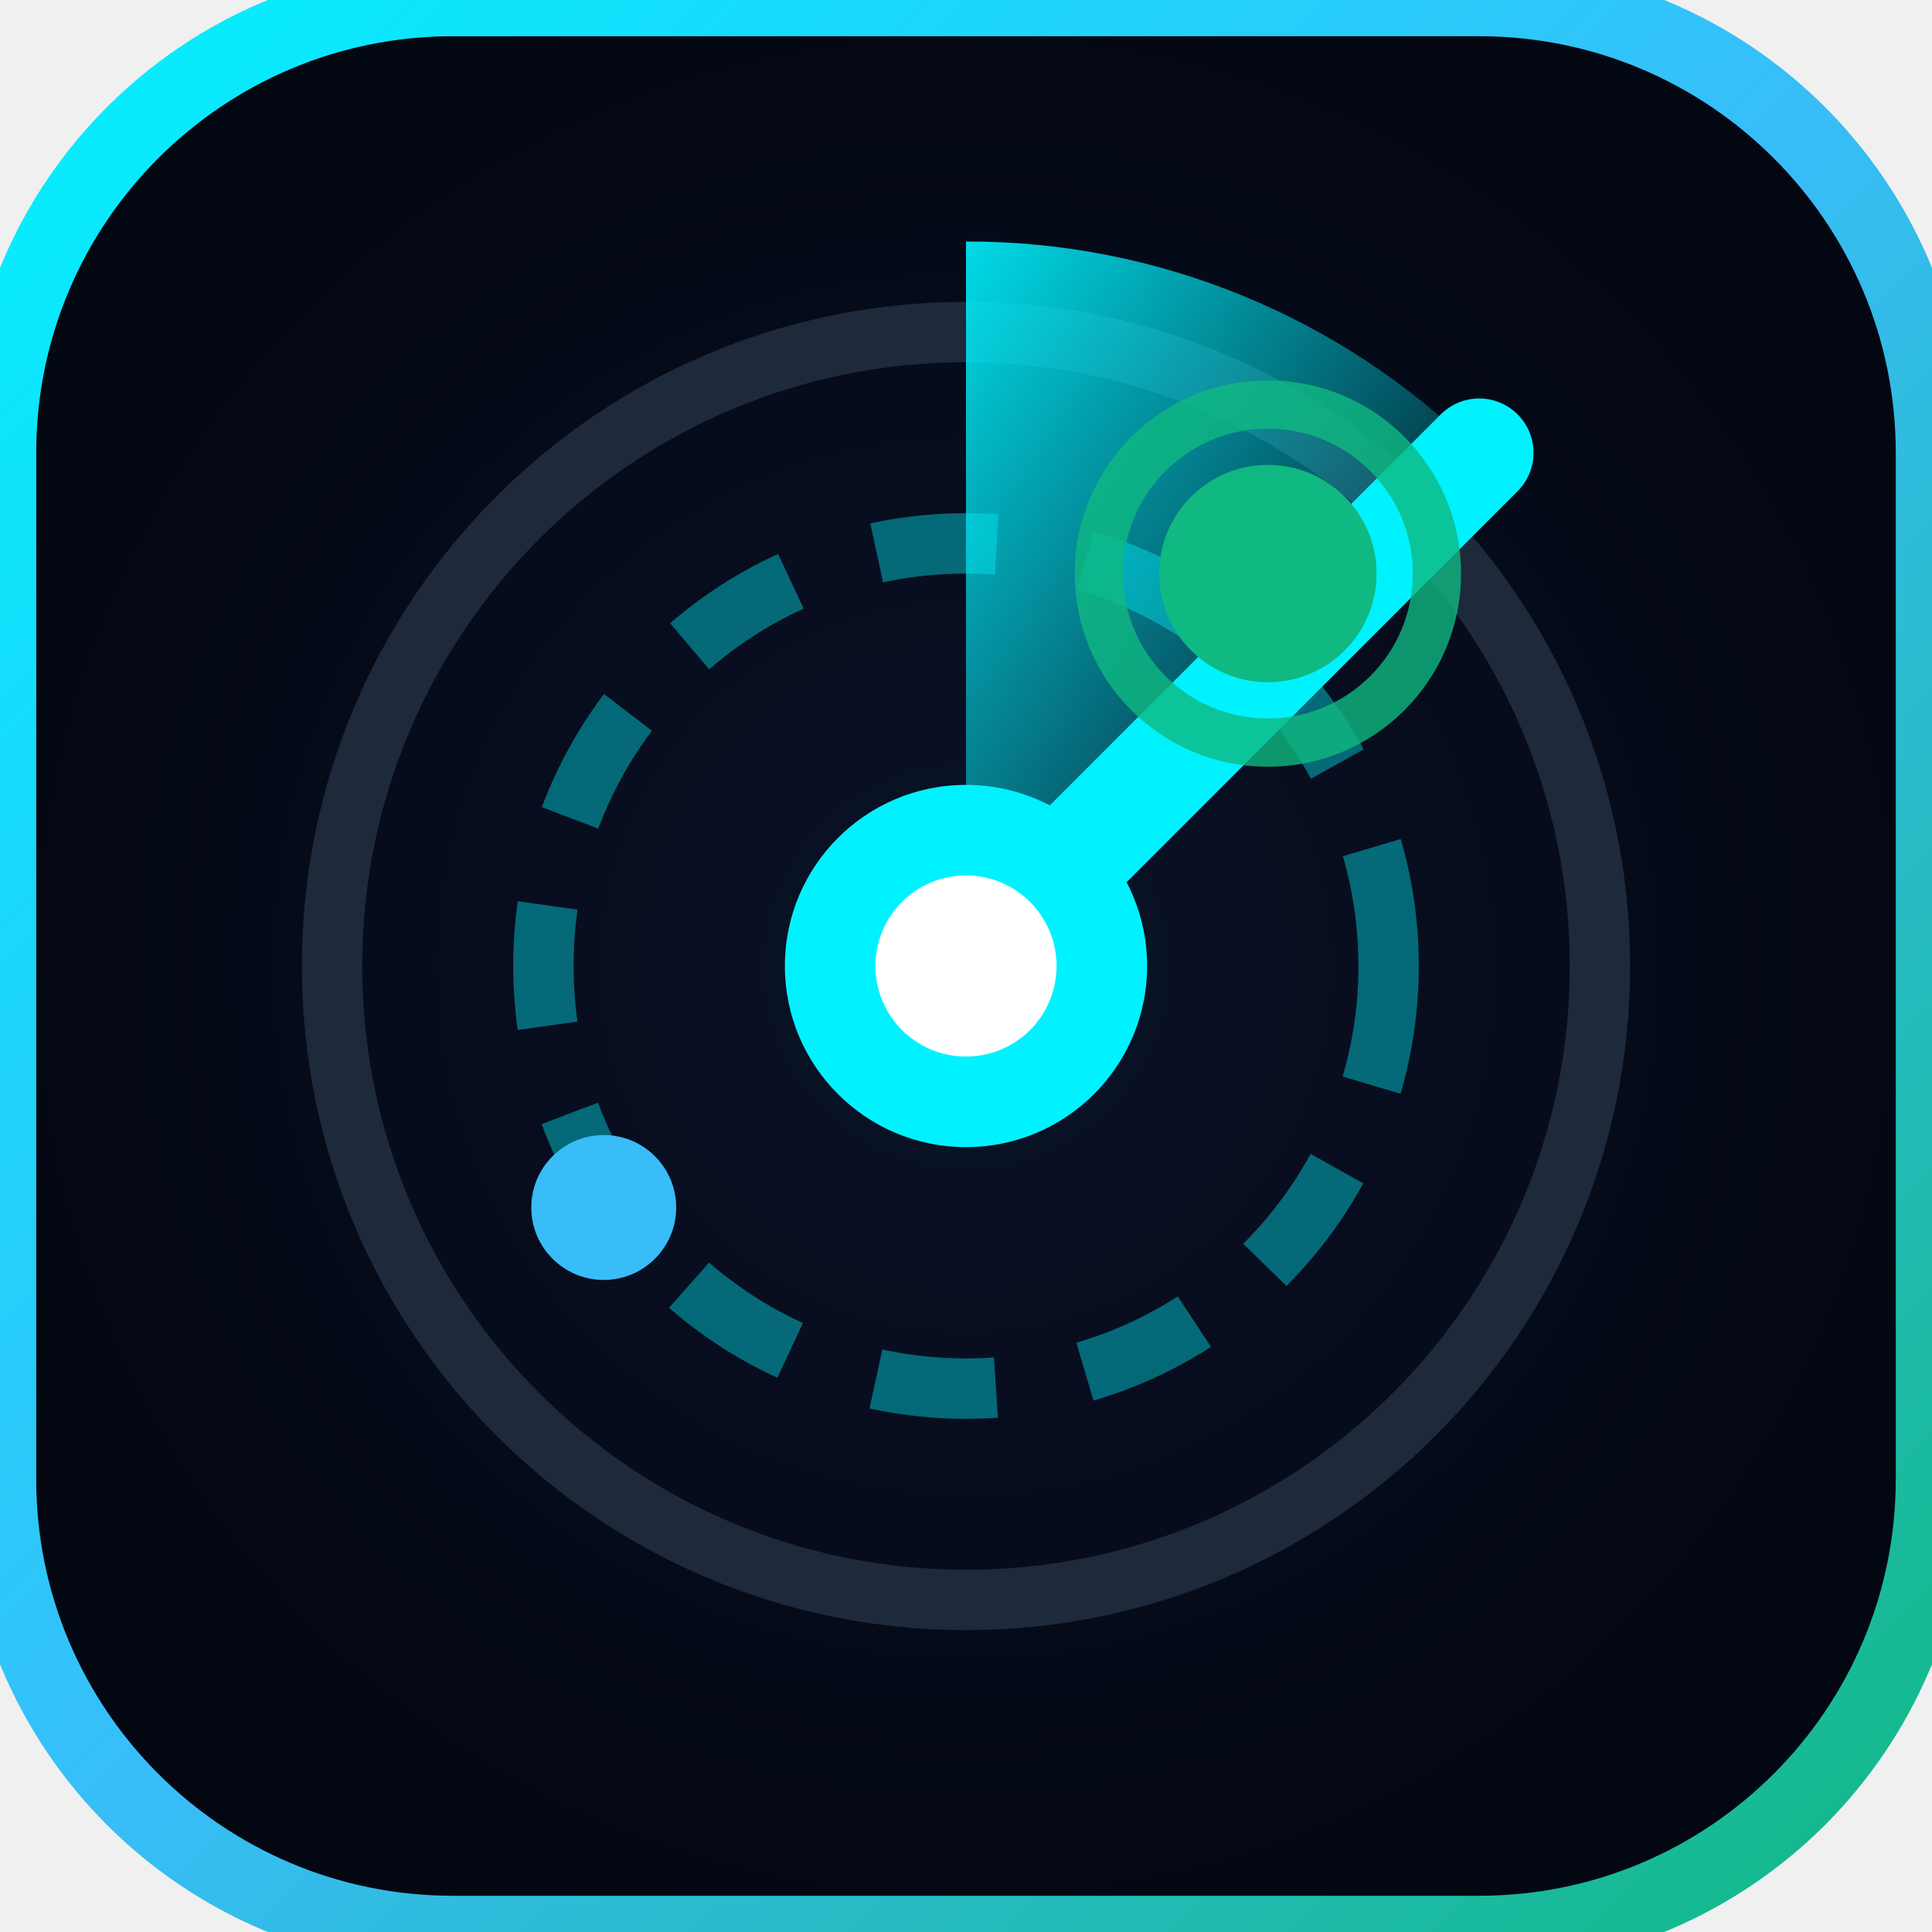
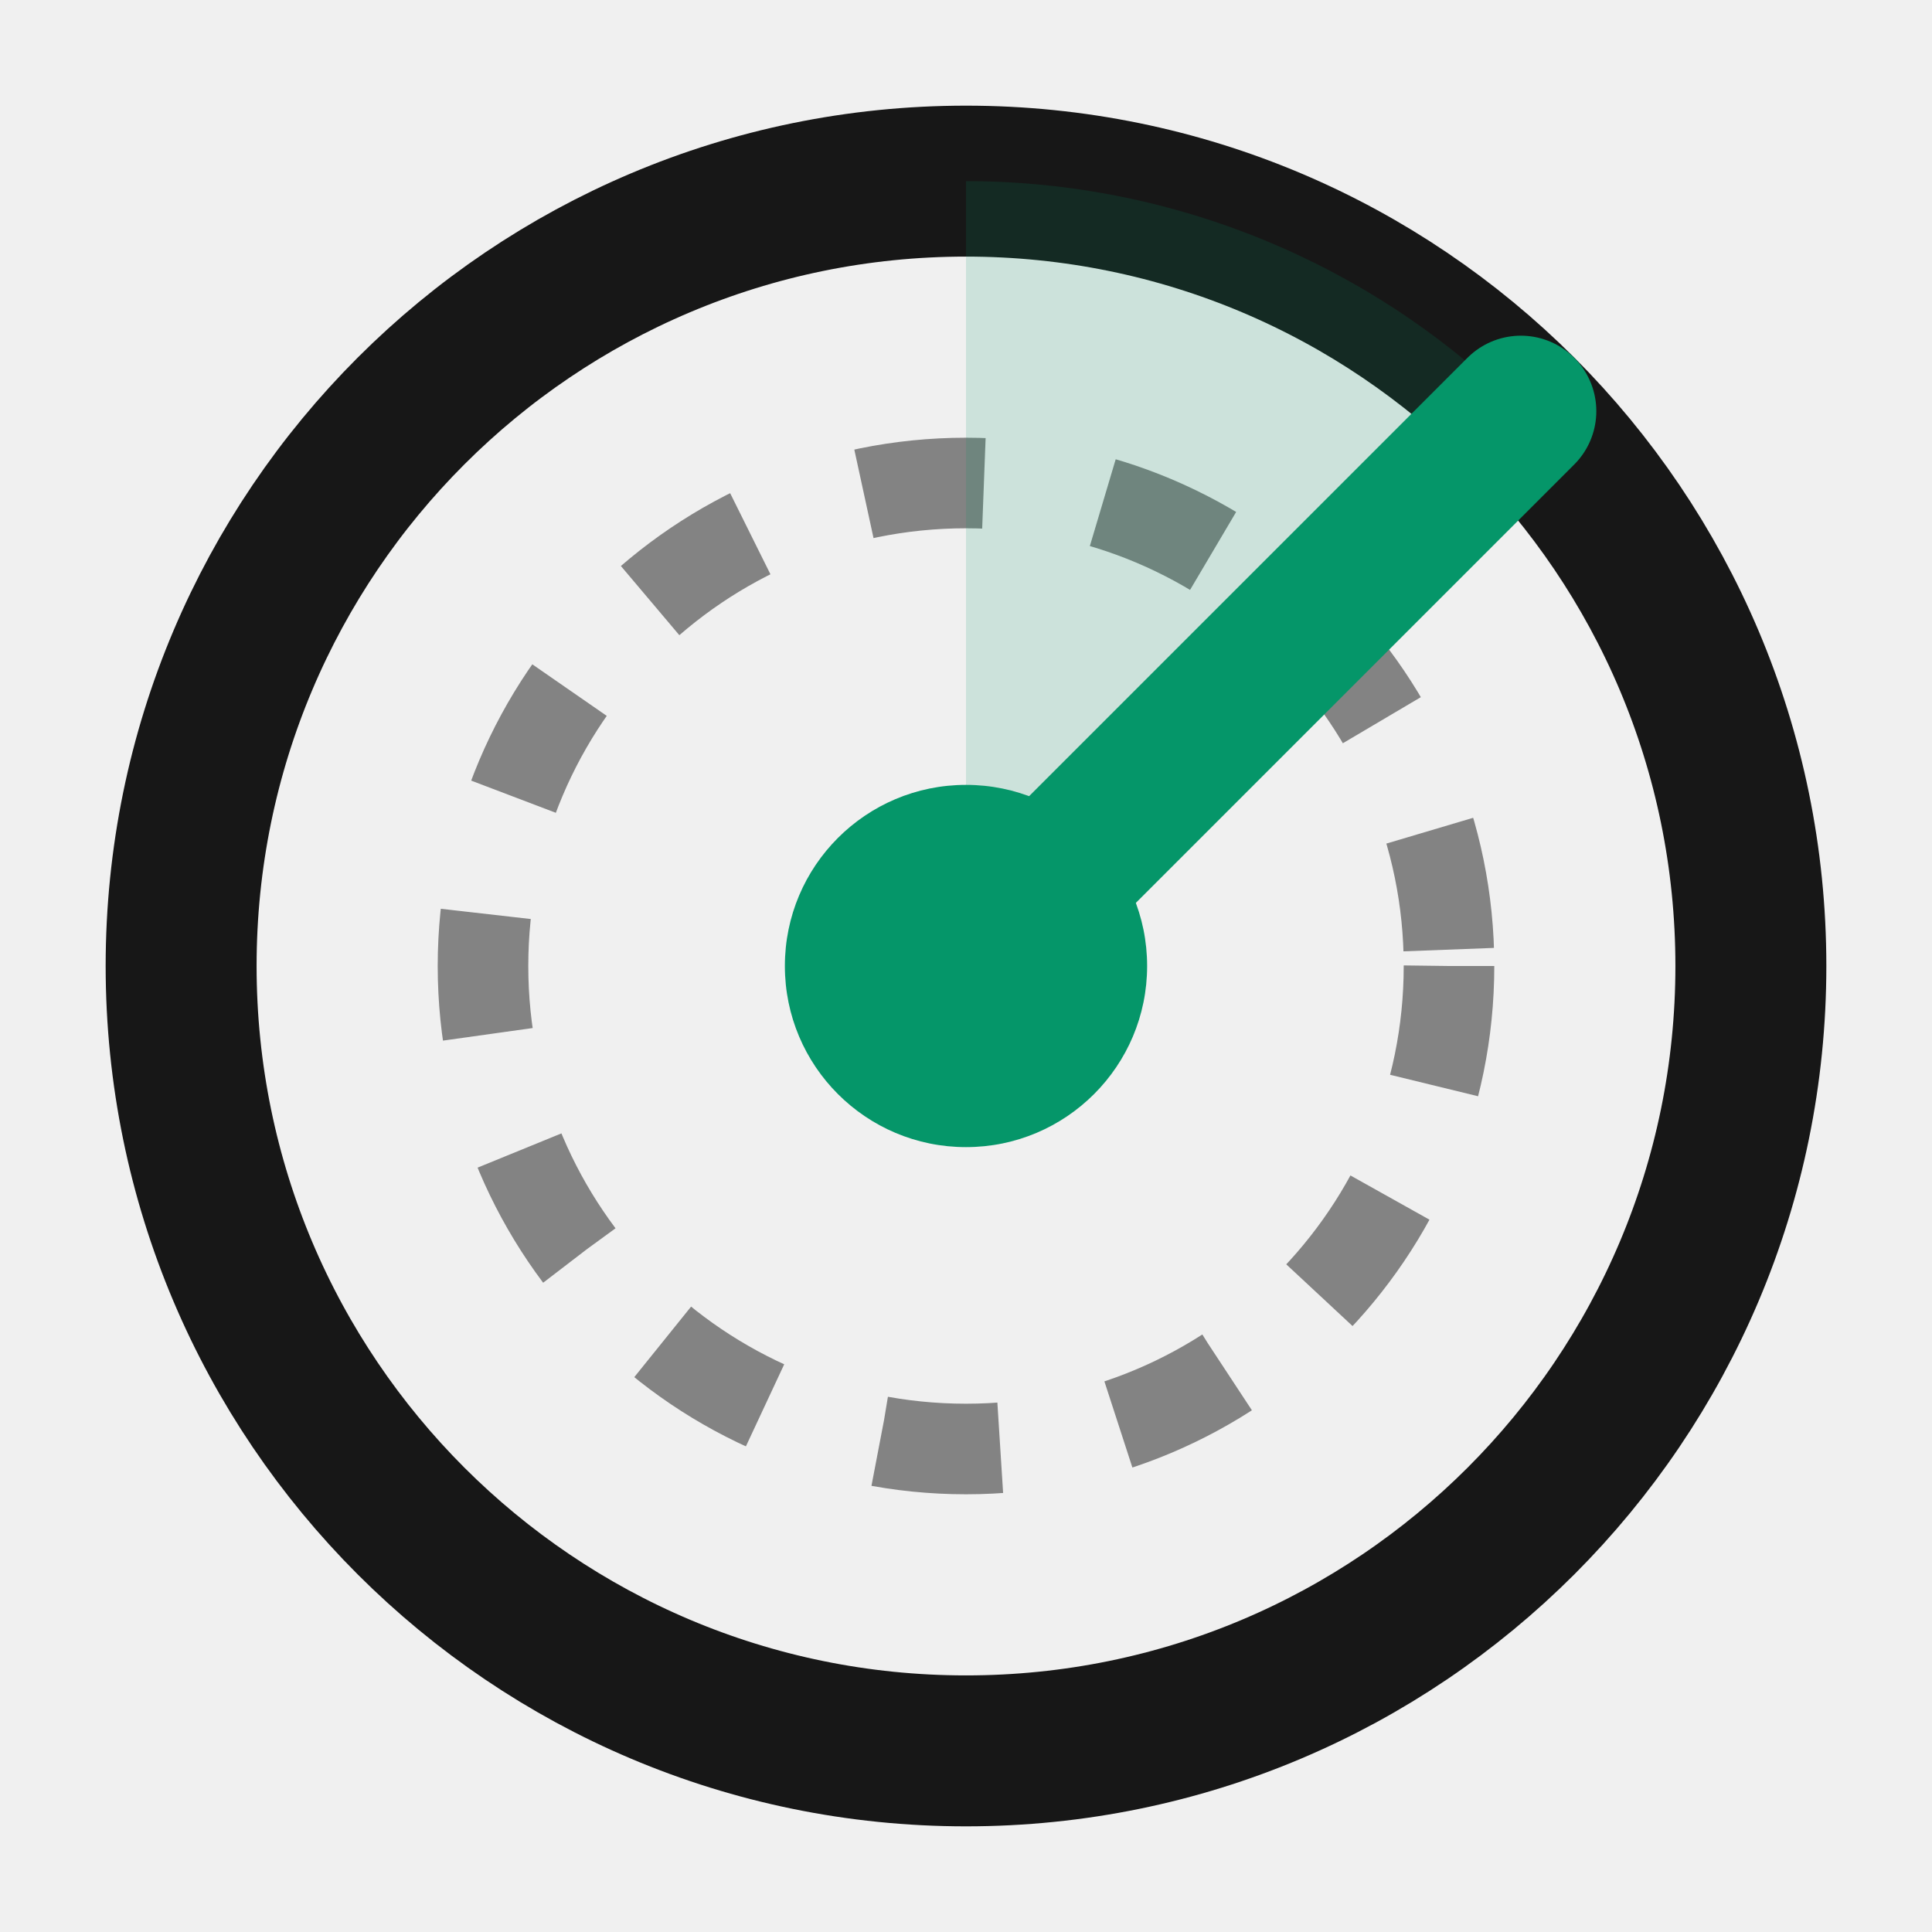
- <svg xmlns="http://www.w3.org/2000/svg" viewBox="0 0 32 32">
-   <defs>
-     <radialGradient id="favBg" cx="50%" cy="50%" r="50%">
-       <stop offset="0%" stop-color="#0b1329" />
-       <stop offset="100%" stop-color="#030712" />
-     </radialGradient>
-     <linearGradient id="favRim" x1="0%" y1="0%" x2="100%" y2="100%">
-       <stop offset="0%" stop-color="#00f2fe" />
-       <stop offset="50%" stop-color="#38bdf8" />
-       <stop offset="100%" stop-color="#10b981" />
-     </linearGradient>
-     <linearGradient id="favSweep" x1="0%" y1="0%" x2="100%" y2="100%">
-       <stop offset="0%" stop-color="#00f2fe" stop-opacity="0.9" />
-       <stop offset="60%" stop-color="#00f2fe" stop-opacity="0.25" />
-       <stop offset="100%" stop-color="#00f2fe" stop-opacity="0.0" />
-     </linearGradient>
-   </defs>
-   <rect width="32" height="32" rx="7.5" fill="url(#favBg)" stroke="url(#favRim)" stroke-width="1.2" />
-   <circle cx="16" cy="16" r="10.5" fill="none" stroke="#1e293b" stroke-width="1" />
-   <circle cx="16" cy="16" r="7" fill="none" stroke="#00f2fe" stroke-width="1" stroke-opacity="0.4" stroke-dasharray="2 1.5" />
-   <path d="M 16 16 L 24.5 7.5 A 12 12 0 0 0 16 4 Z" fill="url(#favSweep)" />
-   <line x1="16" y1="16" x2="24.5" y2="7.5" stroke="#00f2fe" stroke-width="1.8" stroke-linecap="round" />
-   <circle cx="21" cy="9.5" r="2.8" fill="none" stroke="#10b981" stroke-width="0.8" stroke-opacity="0.8" />
-   <circle cx="21" cy="9.5" r="1.8" fill="#10b981" />
-   <circle cx="10" cy="20" r="1.2" fill="#38bdf8" />
-   <circle cx="16" cy="16" r="3" fill="#00f2fe" />
-   <circle cx="16" cy="16" r="1.5" fill="#ffffff" />
+ <svg xmlns="http://www.w3.org/2000/svg" viewBox="0 0 32 32" fill="none">
+   <style>
+     @media (prefers-color-scheme: dark) {
+       .radar-ring { stroke: #f5f5f5; }
+       .radar-line { stroke: #10b981; }
+       .radar-core { fill: #10b981; }
+       .radar-sweep { fill: rgba(16, 185, 129, 0.2); }
+     }
+     @media (prefers-color-scheme: light) {
+       .radar-ring { stroke: #171717; }
+       .radar-line { stroke: #059669; }
+       .radar-core { fill: #059669; }
+       .radar-sweep { fill: rgba(5, 150, 105, 0.15); }
+     }
+   </style>
+   <circle cx="16" cy="16" r="13" class="radar-ring" stroke="#171717" stroke-width="2.5" />
+   <circle cx="16" cy="16" r="8" class="radar-ring" stroke="#171717" stroke-width="1.5" stroke-dasharray="2 2" stroke-opacity="0.5" />
+   <path d="M 16 16 L 25.19 6.81 A 13 13 0 0 0 16 3 Z" class="radar-sweep" fill="rgba(5, 150, 105, 0.15)" />
+   <line x1="16" y1="16" x2="25.19" y2="6.81" class="radar-line" stroke="#059669" stroke-width="2.5" stroke-linecap="round" />
+   <circle cx="16" cy="16" r="3" class="radar-core" fill="#059669" />
</svg>
